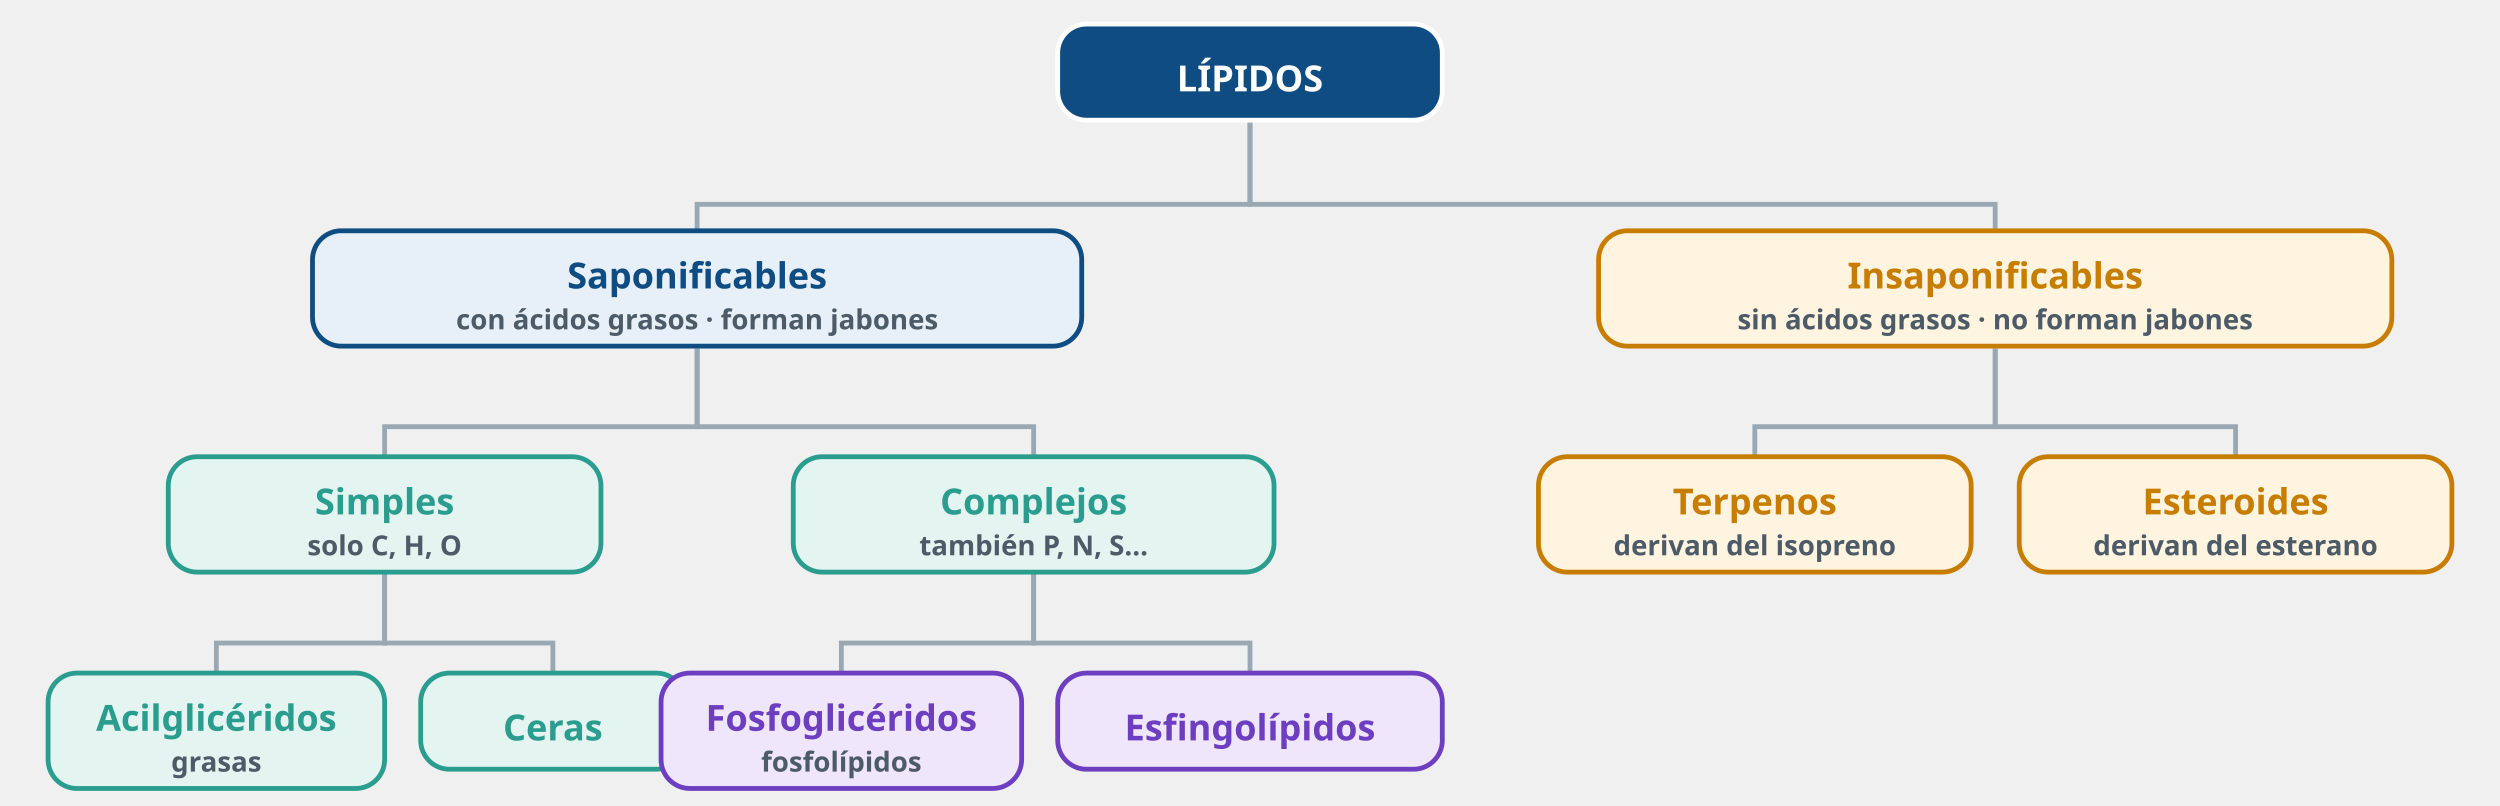
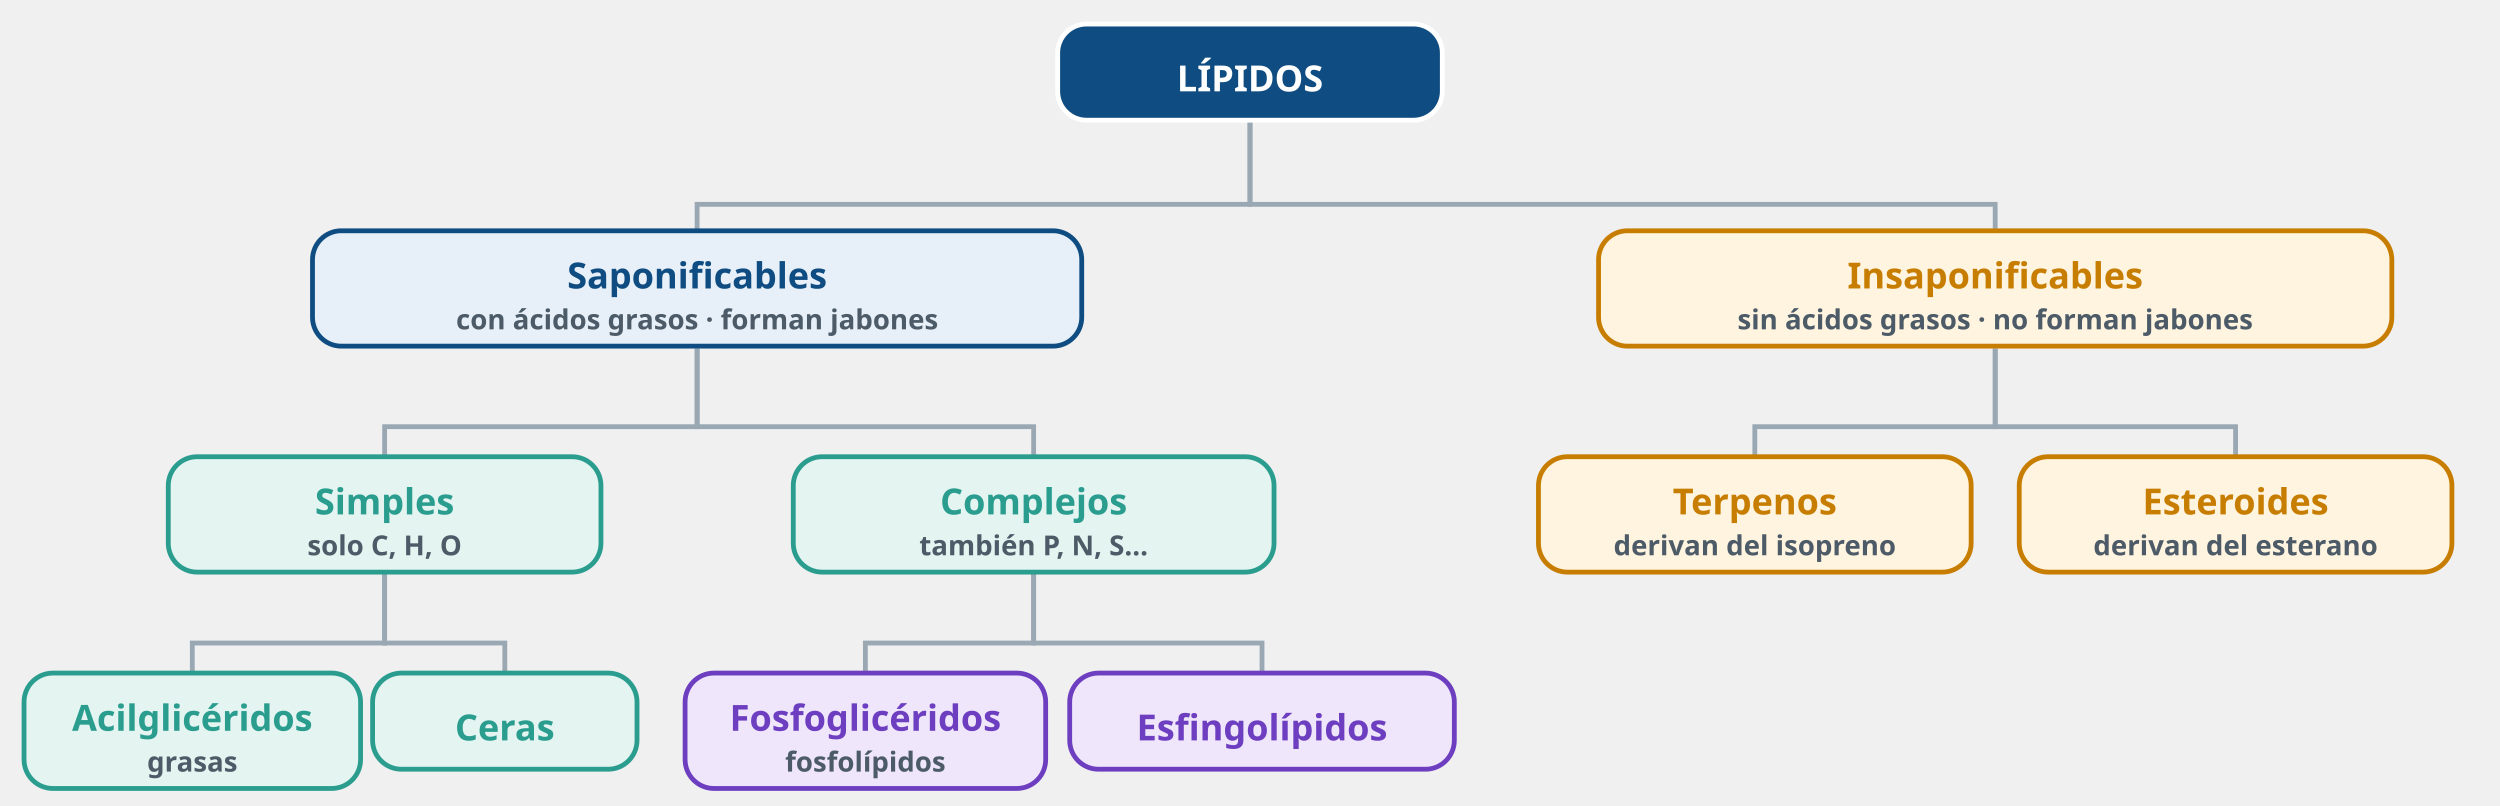
<svg xmlns="http://www.w3.org/2000/svg" viewBox="0 0 1040 335" role="img" font-family="Nunito, 'Segoe UI', system-ui, sans-serif">
  <defs>
    <marker id="fl" viewBox="0 0 10 10" refX="8" refY="5" markerWidth="7" markerHeight="7" orient="auto-start-reverse">
      <path d="M0,0 L10,5 L0,10 z" fill="#2a7fc1" />
    </marker>
    <marker id="fk" viewBox="0 0 10 10" refX="8" refY="5" markerWidth="7" markerHeight="7" orient="auto-start-reverse">
      <path d="M0,0 L10,5 L0,10 z" fill="#22313f" />
    </marker>
    <radialGradient id="gO" cx="35%" cy="35%" r="70%">
      <stop offset="0" stop-color="#f08a7e" />
      <stop offset="1" stop-color="#c0392b" />
    </radialGradient>
    <radialGradient id="gH" cx="35%" cy="35%" r="70%">
      <stop offset="0" stop-color="#ffffff" />
      <stop offset="1" stop-color="#d5dde3" />
    </radialGradient>
  </defs>
  <path d="M520,50 V85.0 H290 V120" fill="none" stroke="#9aa8b4" stroke-width="2" />
  <path d="M520,50 V85.0 H830 V120" fill="none" stroke="#9aa8b4" stroke-width="2" />
  <path d="M290,145 V177.5 H160 V210" fill="none" stroke="#9aa8b4" stroke-width="2" />
  <path d="M290,145 V177.5 H430 V210" fill="none" stroke="#9aa8b4" stroke-width="2" />
-   <path d="M160,235 V267.5 H90 V300" fill="none" stroke="#9aa8b4" stroke-width="2" />
-   <path d="M160,235 V267.5 H230 V300" fill="none" stroke="#9aa8b4" stroke-width="2" />
-   <path d="M430,235 V267.5 H350 V300" fill="none" stroke="#9aa8b4" stroke-width="2" />
-   <path d="M430,235 V267.5 H520 V300" fill="none" stroke="#9aa8b4" stroke-width="2" />
+   <path d="M160,235 V267.5 H80 V300" fill="none" stroke="#9aa8b4" stroke-width="2" />
+   <path d="M160,235 V267.5 H210 V300" fill="none" stroke="#9aa8b4" stroke-width="2" />
+   <path d="M430,235 V267.5 H360 V300" fill="none" stroke="#9aa8b4" stroke-width="2" />
+   <path d="M430,235 V267.5 H525 V300" fill="none" stroke="#9aa8b4" stroke-width="2" />
  <path d="M830,145 V177.5 H730 V210" fill="none" stroke="#9aa8b4" stroke-width="2" />
  <path d="M830,145 V177.5 H930 V210" fill="none" stroke="#9aa8b4" stroke-width="2" />
  <rect x="440.0" y="10" width="160" height="40" rx="12" fill="#0f4c81" stroke="#fff" stroke-width="2" />
  <text x="520.0" y="38.0" font-size="15" text-anchor="middle" font-weight="900" fill="#fff">LÍPIDOS</text>
  <rect x="130.0" y="96" width="320" height="48" rx="12" fill="#e7f0f8" stroke="#0f4c81" stroke-width="2" />
  <text x="290.0" y="120.0" font-size="15" text-anchor="middle" font-weight="900" fill="#0f4c81">Saponificables</text>
  <text x="290.0" y="137.0" font-size="11.5" text-anchor="middle" font-weight="700" fill="#4c5b67">con ácidos grasos · forman jabones</text>
  <rect x="665.0" y="96" width="330" height="48" rx="12" fill="#fff4df" stroke="#c77d00" stroke-width="2" />
  <text x="830.0" y="120.0" font-size="15" text-anchor="middle" font-weight="900" fill="#c77d00">Insaponificables</text>
  <text x="830.0" y="137.0" font-size="11.5" text-anchor="middle" font-weight="700" fill="#4c5b67">sin ácidos grasos · no forman jabones</text>
  <rect x="70.0" y="190" width="180" height="48" rx="12" fill="#e3f4f1" stroke="#2a9d8f" stroke-width="2" />
  <text x="160.0" y="214.0" font-size="15" text-anchor="middle" font-weight="900" fill="#2a9d8f">Simples</text>
  <text x="160.0" y="231.0" font-size="11.5" text-anchor="middle" font-weight="700" fill="#4c5b67">solo C, H, O</text>
  <rect x="330.0" y="190" width="200" height="48" rx="12" fill="#e3f4f1" stroke="#2a9d8f" stroke-width="2" />
  <text x="430.0" y="214.0" font-size="15" text-anchor="middle" font-weight="900" fill="#2a9d8f">Complejos</text>
  <text x="430.0" y="231.0" font-size="11.5" text-anchor="middle" font-weight="700" fill="#4c5b67">también P, N, S…</text>
-   <rect x="20.0" y="280" width="140" height="48" rx="12" fill="#e3f4f1" stroke="#2a9d8f" stroke-width="2" />
-   <text x="90.0" y="304.0" font-size="15" text-anchor="middle" font-weight="900" fill="#2a9d8f">Acilglicéridos</text>
-   <text x="90.0" y="321.0" font-size="11.5" text-anchor="middle" font-weight="700" fill="#4c5b67">grasas</text>
-   <rect x="175.0" y="280" width="110" height="40" rx="12" fill="#e3f4f1" stroke="#2a9d8f" stroke-width="2" />
-   <text x="230.0" y="308.0" font-size="15" text-anchor="middle" font-weight="900" fill="#2a9d8f">Ceras</text>
-   <rect x="275.0" y="280" width="150" height="48" rx="12" fill="#efe6fb" stroke="#6d3fc0" stroke-width="2" />
-   <text x="350.0" y="304.0" font-size="15" text-anchor="middle" font-weight="900" fill="#6d3fc0">Fosfoglicéridos</text>
-   <text x="350.0" y="321.0" font-size="11.5" text-anchor="middle" font-weight="700" fill="#4c5b67">fosfolípidos</text>
-   <rect x="440.0" y="280" width="160" height="40" rx="12" fill="#efe6fb" stroke="#6d3fc0" stroke-width="2" />
-   <text x="520.0" y="308.0" font-size="15" text-anchor="middle" font-weight="900" fill="#6d3fc0">Esfingolípidos</text>
+   <rect x="10.0" y="280" width="140" height="48" rx="12" fill="#e3f4f1" stroke="#2a9d8f" stroke-width="2" />
+   <text x="80.0" y="304.0" font-size="15" text-anchor="middle" font-weight="900" fill="#2a9d8f">Acilglicéridos</text>
+   <text x="80.0" y="321.0" font-size="11.5" text-anchor="middle" font-weight="700" fill="#4c5b67">grasas</text>
+   <rect x="155.0" y="280" width="110" height="40" rx="12" fill="#e3f4f1" stroke="#2a9d8f" stroke-width="2" />
+   <text x="210.0" y="308.0" font-size="15" text-anchor="middle" font-weight="900" fill="#2a9d8f">Ceras</text>
+   <rect x="285.0" y="280" width="150" height="48" rx="12" fill="#efe6fb" stroke="#6d3fc0" stroke-width="2" />
+   <text x="360.0" y="304.0" font-size="15" text-anchor="middle" font-weight="900" fill="#6d3fc0">Fosfoglicéridos</text>
+   <text x="360.0" y="321.0" font-size="11.5" text-anchor="middle" font-weight="700" fill="#4c5b67">fosfolípidos</text>
+   <rect x="445.0" y="280" width="160" height="40" rx="12" fill="#efe6fb" stroke="#6d3fc0" stroke-width="2" />
+   <text x="525.0" y="308.0" font-size="15" text-anchor="middle" font-weight="900" fill="#6d3fc0">Esfingolípidos</text>
  <rect x="640.0" y="190" width="180" height="48" rx="12" fill="#fff4df" stroke="#c77d00" stroke-width="2" />
  <text x="730.0" y="214.0" font-size="15" text-anchor="middle" font-weight="900" fill="#c77d00">Terpenos</text>
  <text x="730.0" y="231.0" font-size="11.5" text-anchor="middle" font-weight="700" fill="#4c5b67">derivan del isopreno</text>
  <rect x="840.0" y="190" width="180" height="48" rx="12" fill="#fff4df" stroke="#c77d00" stroke-width="2" />
  <text x="930.0" y="214.0" font-size="15" text-anchor="middle" font-weight="900" fill="#c77d00">Esteroides</text>
  <text x="930.0" y="231.0" font-size="11.5" text-anchor="middle" font-weight="700" fill="#4c5b67">derivan del esterano</text>
</svg>
